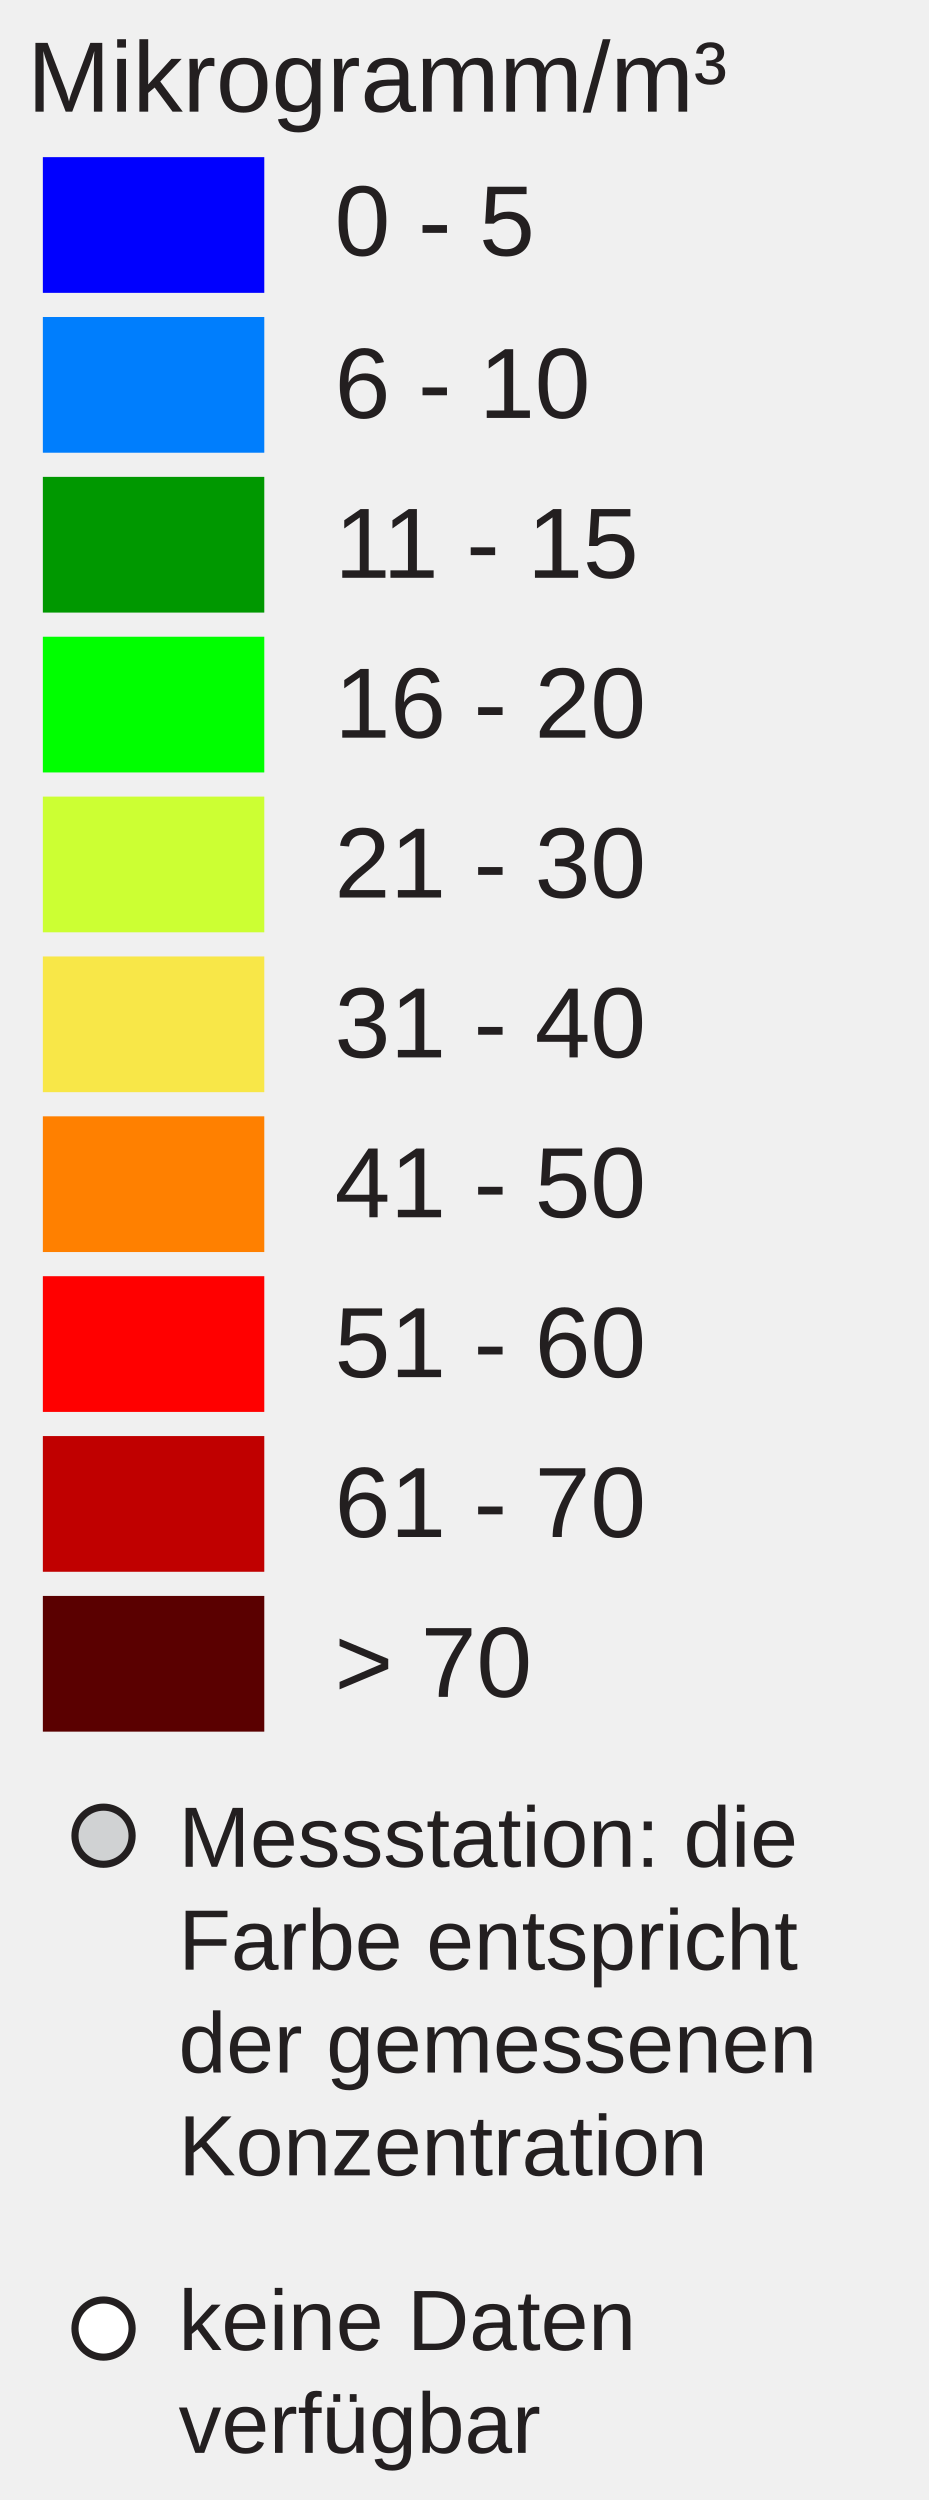
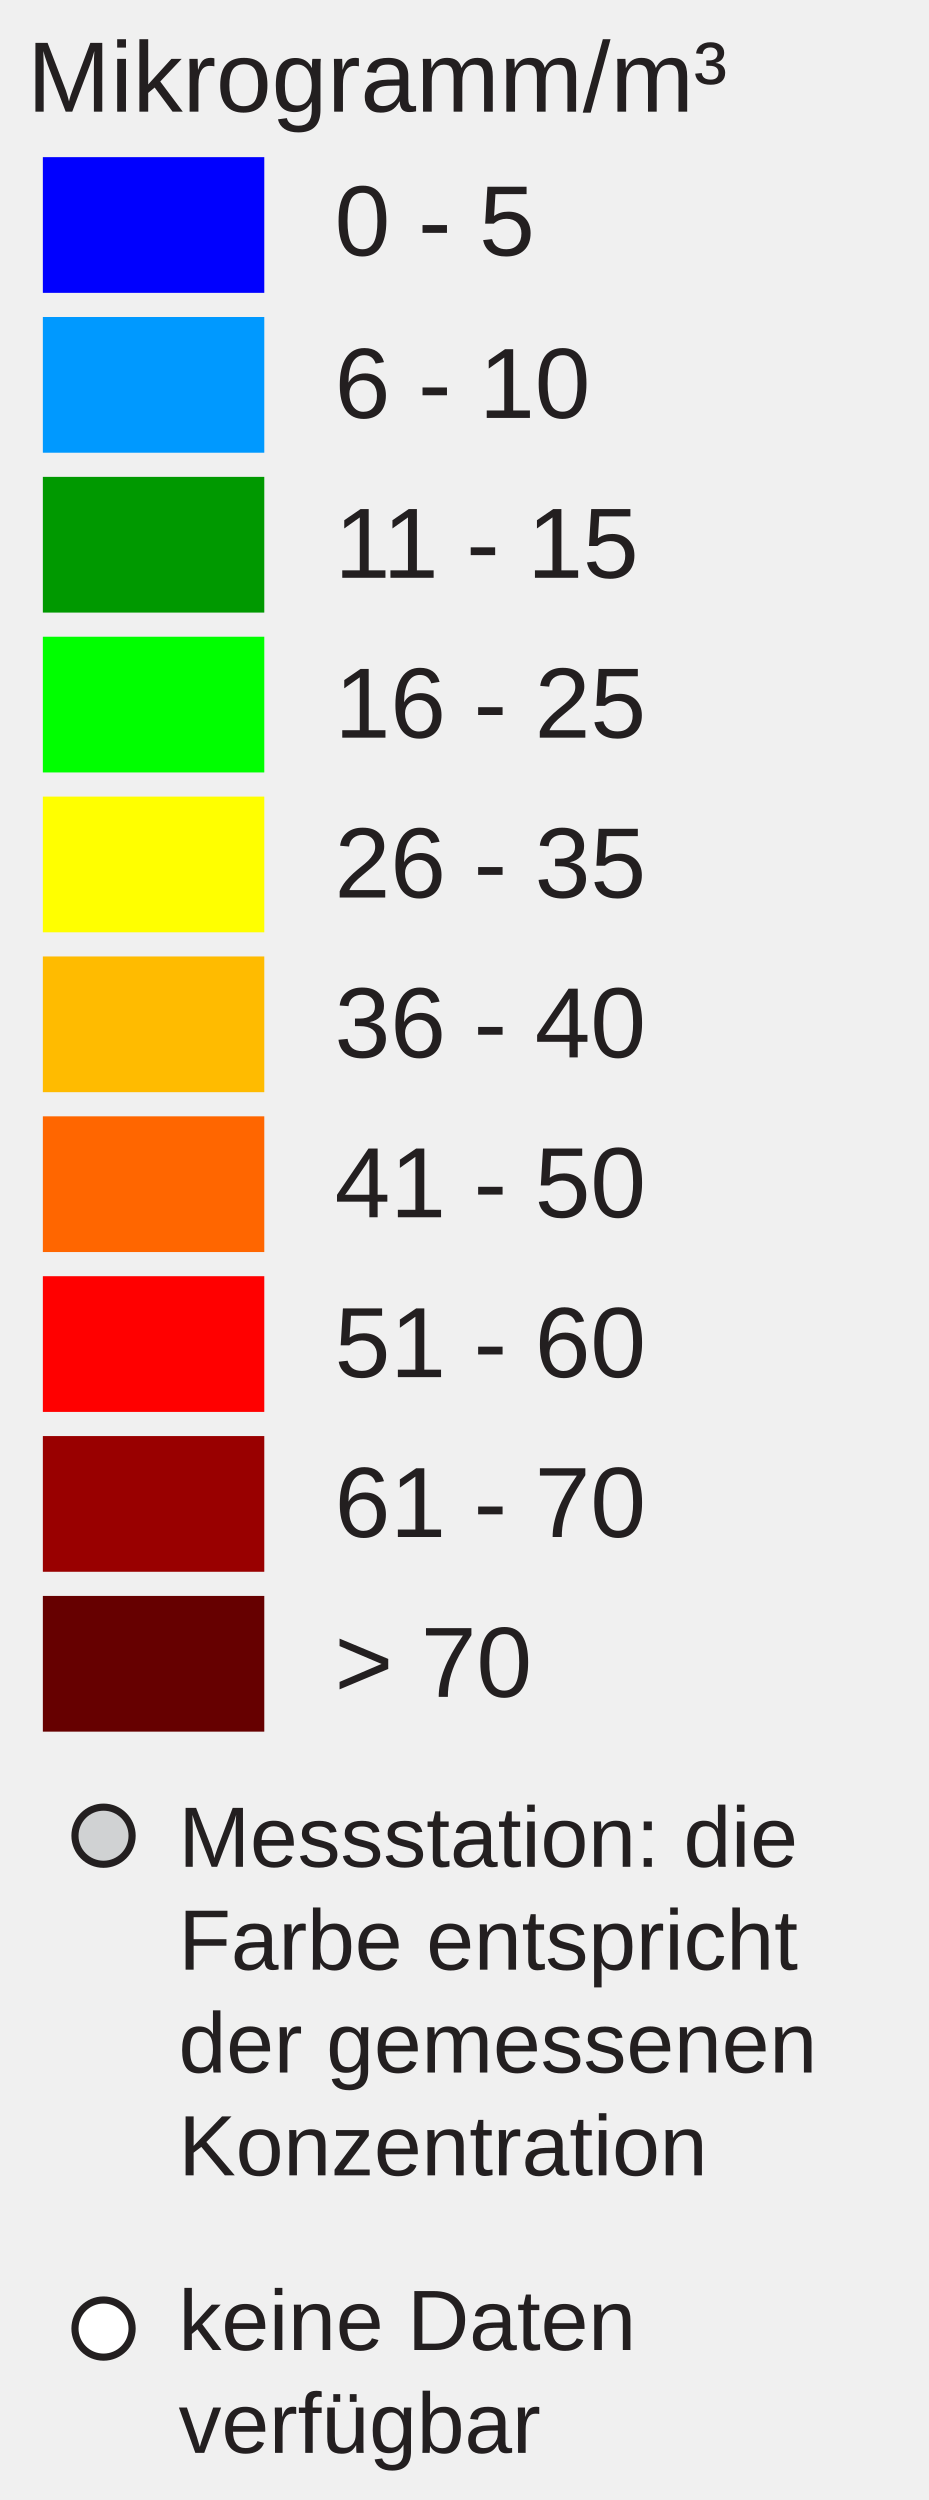
<svg xmlns="http://www.w3.org/2000/svg" version="1.1" id="Layer_1" x="0px" y="0px" width="130px" height="350px" viewBox="0 0 130 350" enable-background="new 0 0 130 350" xml:space="preserve">
  <rect x="6" y="22" fill="#0000FF" width="31" height="19" />
-   <rect x="6" y="44.381" fill="#007EFD" width="31" height="19" />
-   <rect x="6" y="66.762" fill="#009800" width="31" height="19" />
+   <rect x="6" y="44.381" fill="#0099FF" width="31" height="19" />
+   <rect x="6" y="66.762" fill="#009900" width="31" height="19" />
  <rect x="6" y="89.143" fill="#00FF00" width="31" height="19" />
-   <rect x="6" y="111.524" fill="#CCFF33" width="31" height="19" />
-   <rect x="6" y="133.905" fill="#F8E748" width="31" height="19" />
-   <rect x="6" y="156.286" fill="#FF8000" width="31" height="19" />
+   <rect x="6" y="111.524" fill="#FFFF00" width="31" height="19" />
+   <rect x="6" y="133.905" fill="#FFBB00" width="31" height="19" />
+   <rect x="6" y="156.286" fill="#FF6600" width="31" height="19" />
  <rect x="6" y="178.668" fill="#FF0000" width="31" height="19" />
-   <rect x="6" y="201.049" fill="#C00000" width="31" height="19" />
-   <rect x="6" y="223.43" fill="#5A0000" width="31" height="19" />
+   <rect x="6" y="201.049" fill="#990000" width="31" height="19" />
+   <rect x="6" y="223.43" fill="#660000" width="31" height="19" />
  <text transform="matrix(1 0 0 1 46.853 35.7705)" fill="#231F20" font-family="Arial" font-size="14">0 - 5</text>
  <text transform="matrix(1 0 0 1 46.853 58.5112)" fill="#231F20" font-family="Arial" font-size="14">6 - 10</text>
  <text transform="matrix(1 0 0 1 46.853 80.8926)" fill="#231F20" font-family="Arial" font-size="14">11 - 15</text>
-   <text transform="matrix(1 0 0 1 46.853 103.2734)" fill="#231F20" font-family="Arial" font-size="14">16 - 20</text>
-   <text transform="matrix(1 0 0 1 46.853 125.6548)" fill="#231F20" font-family="Arial" font-size="14">21 - 30</text>
-   <text transform="matrix(1 0 0 1 46.853 148.0352)" fill="#231F20" font-family="Arial" font-size="14">31 - 40</text>
+   <text transform="matrix(1 0 0 1 46.853 103.2734)" fill="#231F20" font-family="Arial" font-size="14">16 - 25</text>
+   <text transform="matrix(1 0 0 1 46.853 125.6548)" fill="#231F20" font-family="Arial" font-size="14">26 - 35</text>
+   <text transform="matrix(1 0 0 1 46.853 148.0352)" fill="#231F20" font-family="Arial" font-size="14">36 - 40</text>
  <text transform="matrix(1 0 0 1 46.853 170.417)" fill="#231F20" font-family="Arial" font-size="14">41 - 50</text>
  <text transform="matrix(1 0 0 1 46.853 192.7988)" fill="#231F20" font-family="Arial" font-size="14">51 - 60</text>
  <text transform="matrix(1 0 0 1 46.853 215.1797)" fill="#231F20" font-family="Arial" font-size="14">61 - 70</text>
  <text transform="matrix(1 0 0 1 46.853 237.5605)" fill="#231F20" font-family="Arial" font-size="14">&gt; 70</text>
  <text font-size="14" font-family="Arial" transform="translate(3.8027 15.631)" fill="#231F20">Mikrogramm/m³</text>
  <circle fill="#D0D2D3" stroke="#231F20" stroke-miterlimit="10" cx="14.495" cy="257" r="4" />
  <circle fill="#FFFFFF" stroke="#231F20" stroke-miterlimit="10" cx="14.495" cy="326" r="4" />
  <text font-size="12" font-family="Arial" transform="translate(25 261.35)" fill="#231F20">Messstation: die</text>
  <text font-size="12" font-family="Arial" transform="translate(25 275.75)" fill="#231F20">Farbe entspricht</text>
  <text font-size="12" font-family="Arial" transform="translate(25 290.15)" fill="#231F20">der gemessenen</text>
  <text font-size="12" font-family="Arial" transform="translate(25 304.55)" fill="#231F20">Konzentration</text>
  <text font-size="12" font-family="Arial" transform="translate(25 329)" fill="#231F20">keine Daten</text>
  <text font-size="12" font-family="Arial" transform="translate(25 343.4)" fill="#231F20">verfügbar</text>
</svg>
